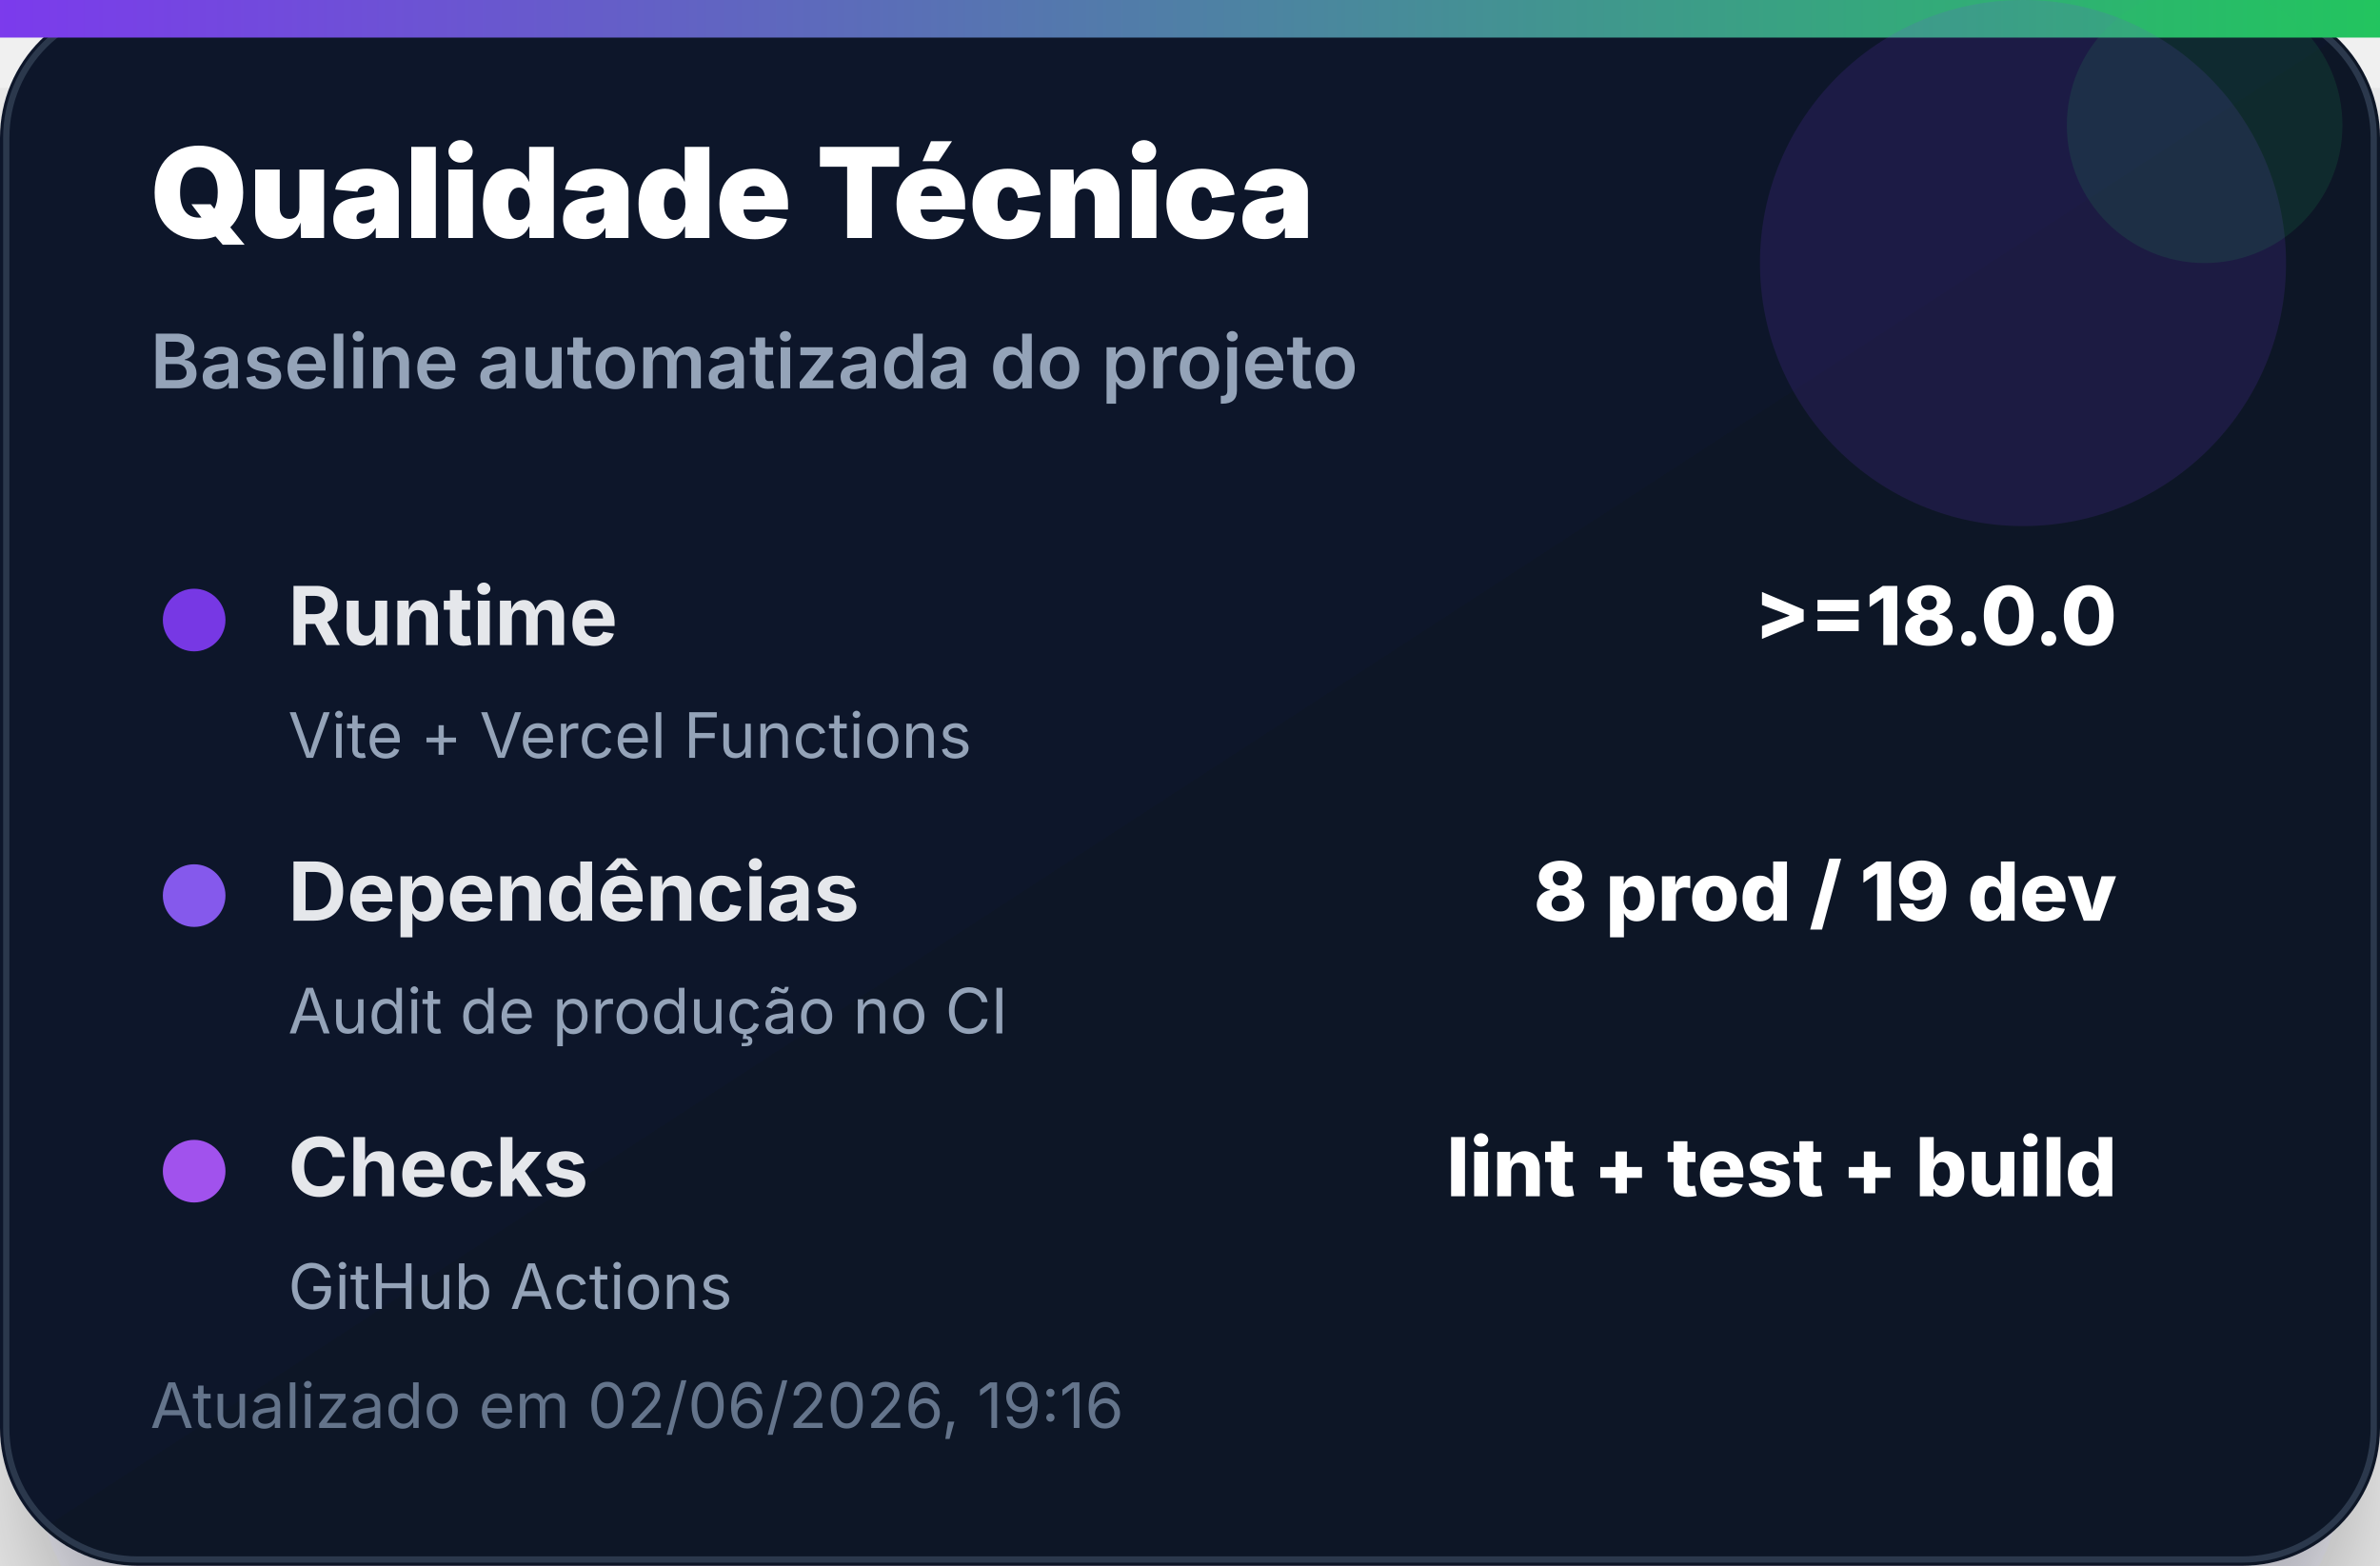
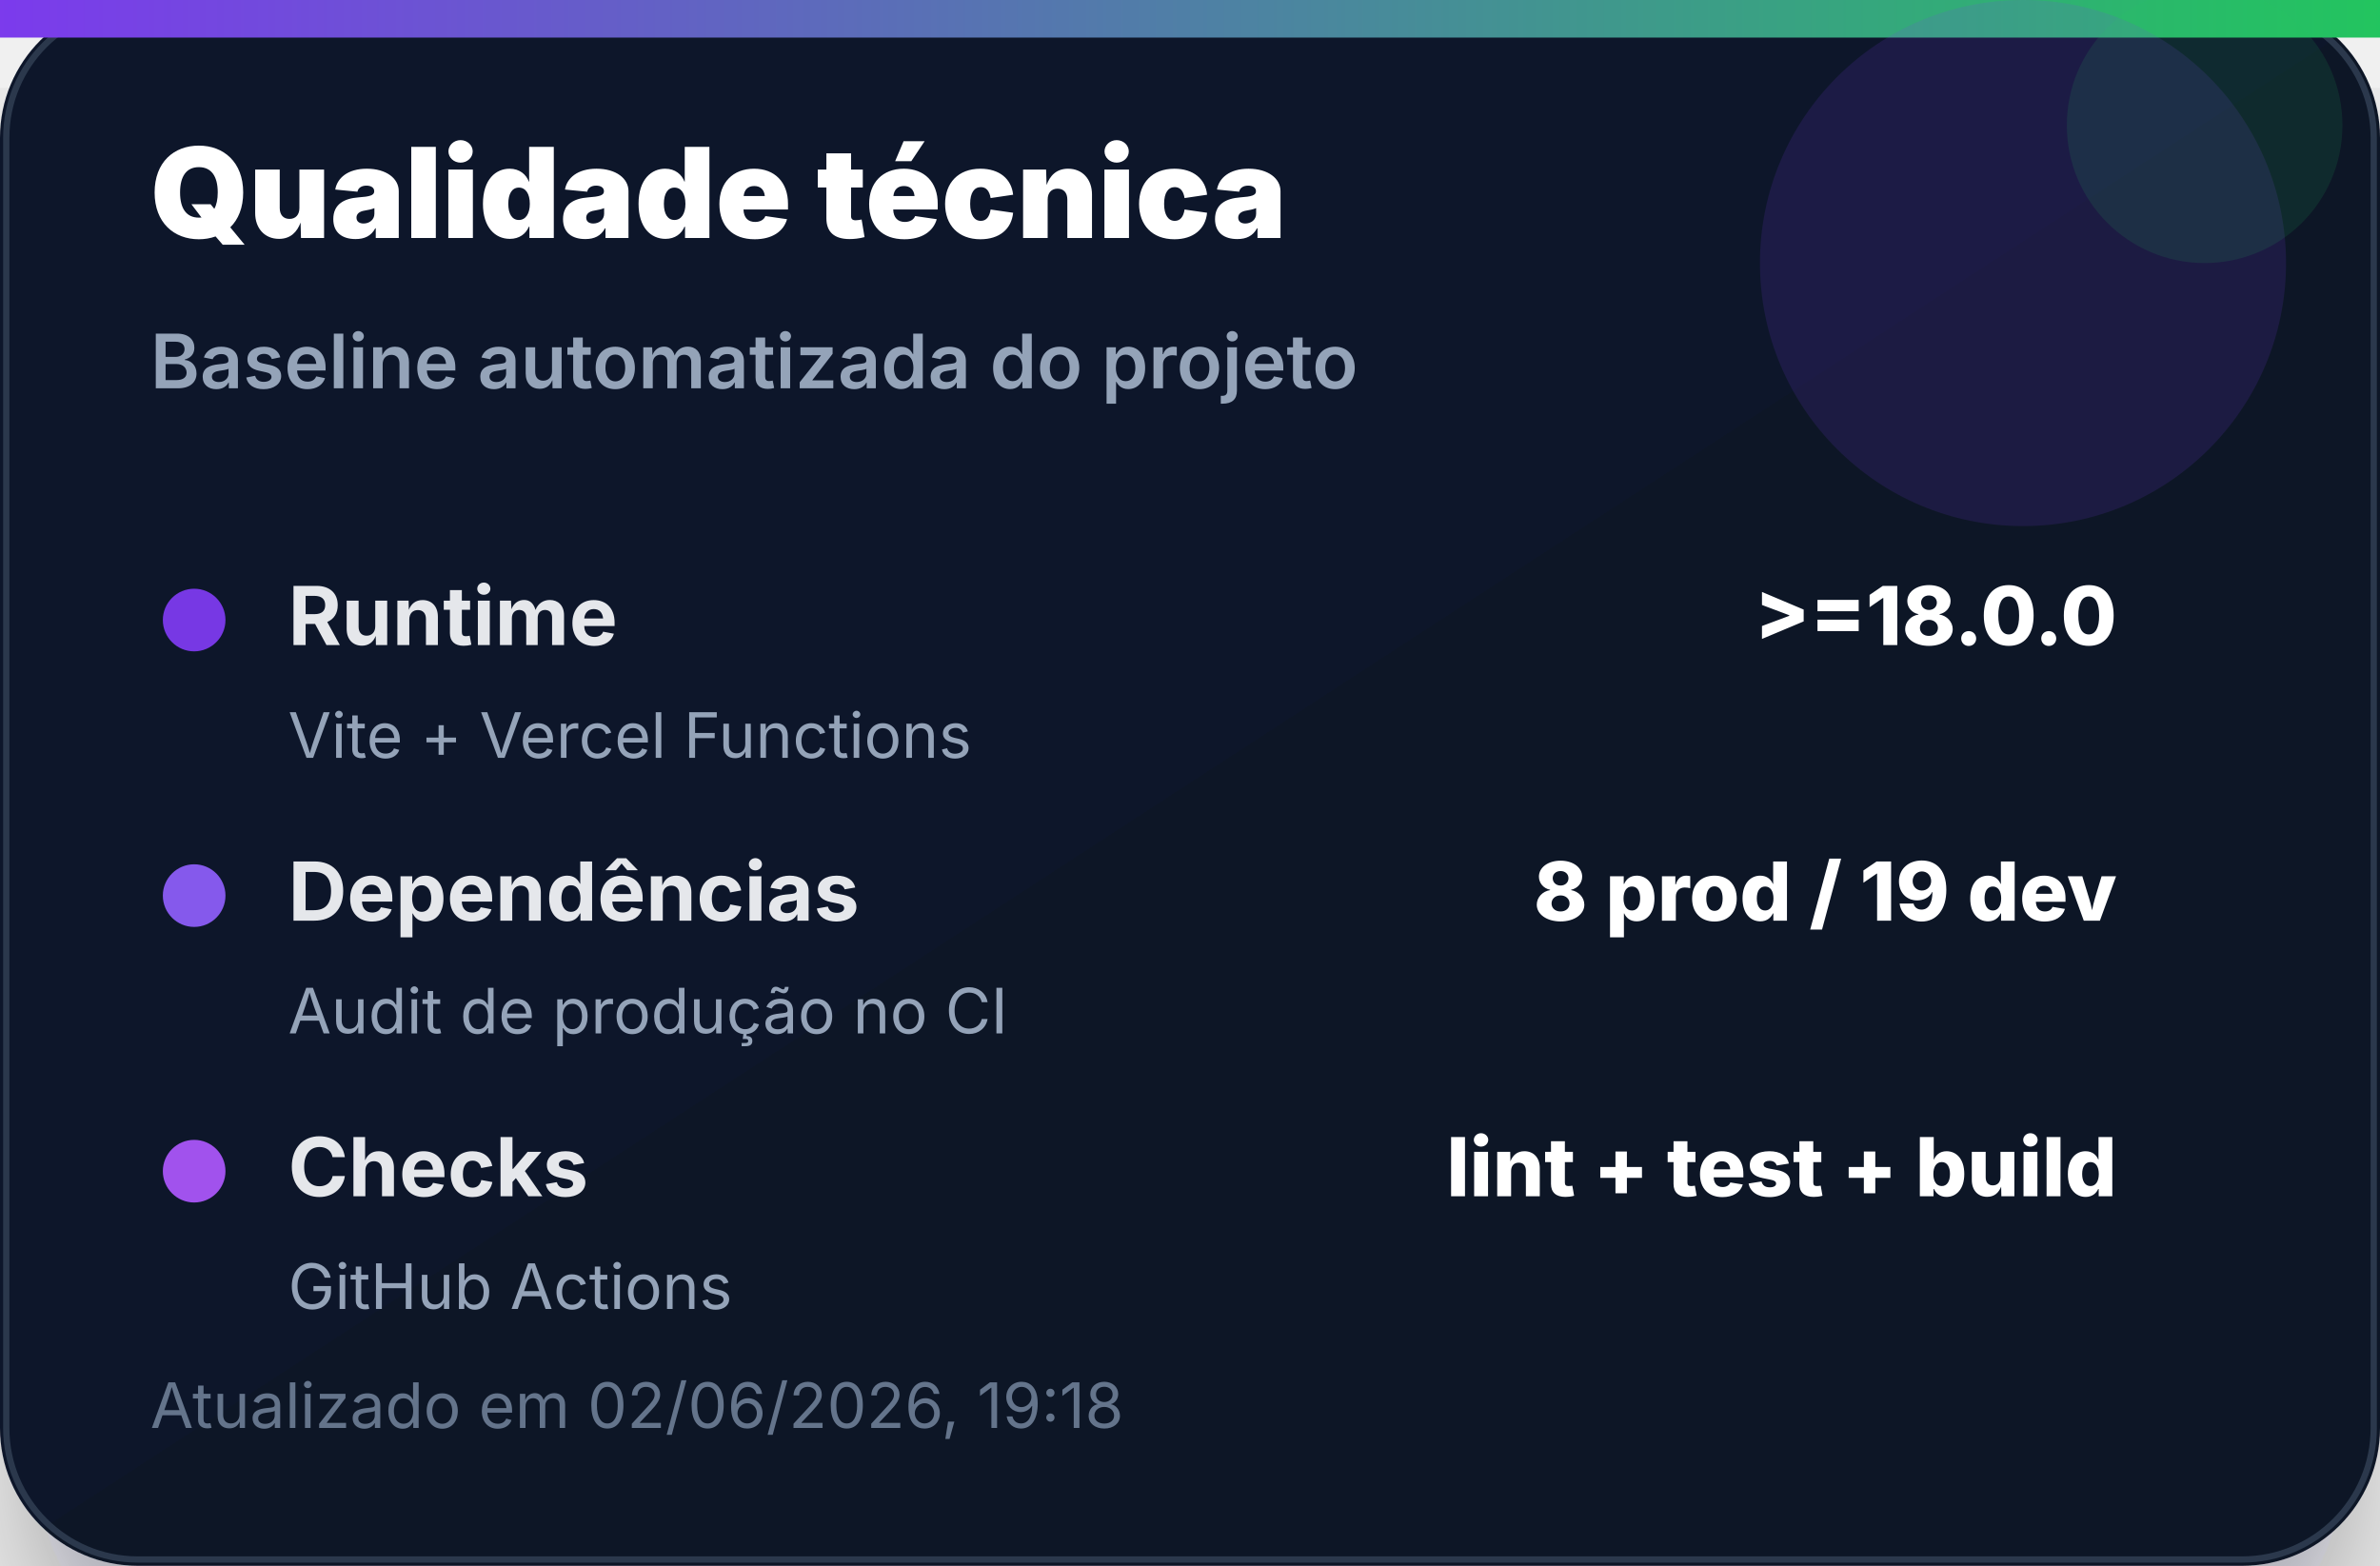
- <svg xmlns="http://www.w3.org/2000/svg" width="380" height="250" viewBox="0 0 380 250" role="img" aria-label="Qualidade Técnica">
+ <svg xmlns="http://www.w3.org/2000/svg" width="380" height="250" viewBox="0 0 380 250" role="img" aria-label="Qualidade técnica">
  <defs>
    <linearGradient id="bg" x1="0" x2="1" y1="0" y2="1">
      <stop offset="0%" stop-color="#0f172a" />
      <stop offset="100%" stop-color="#111827" />
    </linearGradient>
    <linearGradient id="accent" x1="0" x2="1">
      <stop offset="0%" stop-color="#7c3aed" />
      <stop offset="100%" stop-color="#22c55e" />
    </linearGradient>
    <filter id="shadow" x="-20%" y="-20%" width="140%" height="140%">
      <feDropShadow dx="0" dy="14" stdDeviation="14" flood-color="#020617" flood-opacity="0.35" />
    </filter>
  </defs>
  <rect width="380" height="250" rx="22" fill="url(#bg)" filter="url(#shadow)" />
  <rect x="1" y="1" width="378" height="248" rx="21" fill="none" stroke="#334155" stroke-opacity="0.8" />
  <rect x="0" y="0" width="380" height="6" fill="url(#accent)" />
  <circle cx="323" cy="42" r="42" fill="#7c3aed" opacity="0.14" />
  <circle cx="352" cy="20" r="22" fill="#22c55e" opacity="0.12" />
-   <text x="24" y="38" font-family="Inter, Segoe UI, Arial, sans-serif" font-size="20" font-weight="900" fill="#ffffff">Qualidade Técnica</text>
+   <text x="24" y="38" font-family="Inter, Segoe UI, Arial, sans-serif" font-size="20" font-weight="900" fill="#ffffff">Qualidade técnica</text>
  <text x="24" y="62" font-family="Inter, Segoe UI, Arial, sans-serif" font-size="12" font-weight="600" fill="#94a3b8">Baseline automatizada do projeto</text>
  <g transform="translate(24 92)">
    <circle cx="7" cy="7" r="5" fill="#7c3aed" opacity="0.95" />
    <text x="22" y="11" font-family="Inter, Segoe UI, Arial, sans-serif" font-size="13" font-weight="700" fill="#e5e7eb">Runtime</text>
    <text x="314" y="11" text-anchor="end" font-family="Inter, Segoe UI, Arial, sans-serif" font-size="13" font-weight="800" fill="#ffffff">&gt;=18.0.0</text>
    <text x="22" y="29" font-family="Inter, Segoe UI, Arial, sans-serif" font-size="10" fill="#94a3b8">Vite + Vercel Functions</text>
  </g>
  <g transform="translate(24 136)">
    <circle cx="7" cy="7" r="5" fill="#8b5cf6" opacity="0.95" />
    <text x="22" y="11" font-family="Inter, Segoe UI, Arial, sans-serif" font-size="13" font-weight="700" fill="#e5e7eb">Dependências</text>
    <text x="314" y="11" text-anchor="end" font-family="Inter, Segoe UI, Arial, sans-serif" font-size="13" font-weight="800" fill="#ffffff">8 prod / 19 dev</text>
    <text x="22" y="29" font-family="Inter, Segoe UI, Arial, sans-serif" font-size="10" fill="#94a3b8">Audit de produção no CI</text>
  </g>
  <g transform="translate(24 180)">
    <circle cx="7" cy="7" r="5" fill="#a855f7" opacity="0.95" />
    <text x="22" y="11" font-family="Inter, Segoe UI, Arial, sans-serif" font-size="13" font-weight="700" fill="#e5e7eb">Checks</text>
    <text x="314" y="11" text-anchor="end" font-family="Inter, Segoe UI, Arial, sans-serif" font-size="13" font-weight="800" fill="#ffffff">lint + test + build</text>
    <text x="22" y="29" font-family="Inter, Segoe UI, Arial, sans-serif" font-size="10" fill="#94a3b8">GitHub Actions</text>
  </g>
-   <text x="24" y="228" font-family="Inter, Segoe UI, Arial, sans-serif" font-size="10" fill="#64748b">Atualizado em 02/06/2026, 19:16</text>
+   <text x="24" y="228" font-family="Inter, Segoe UI, Arial, sans-serif" font-size="10" fill="#64748b">Atualizado em 02/06/2026, 19:18</text>
</svg>
